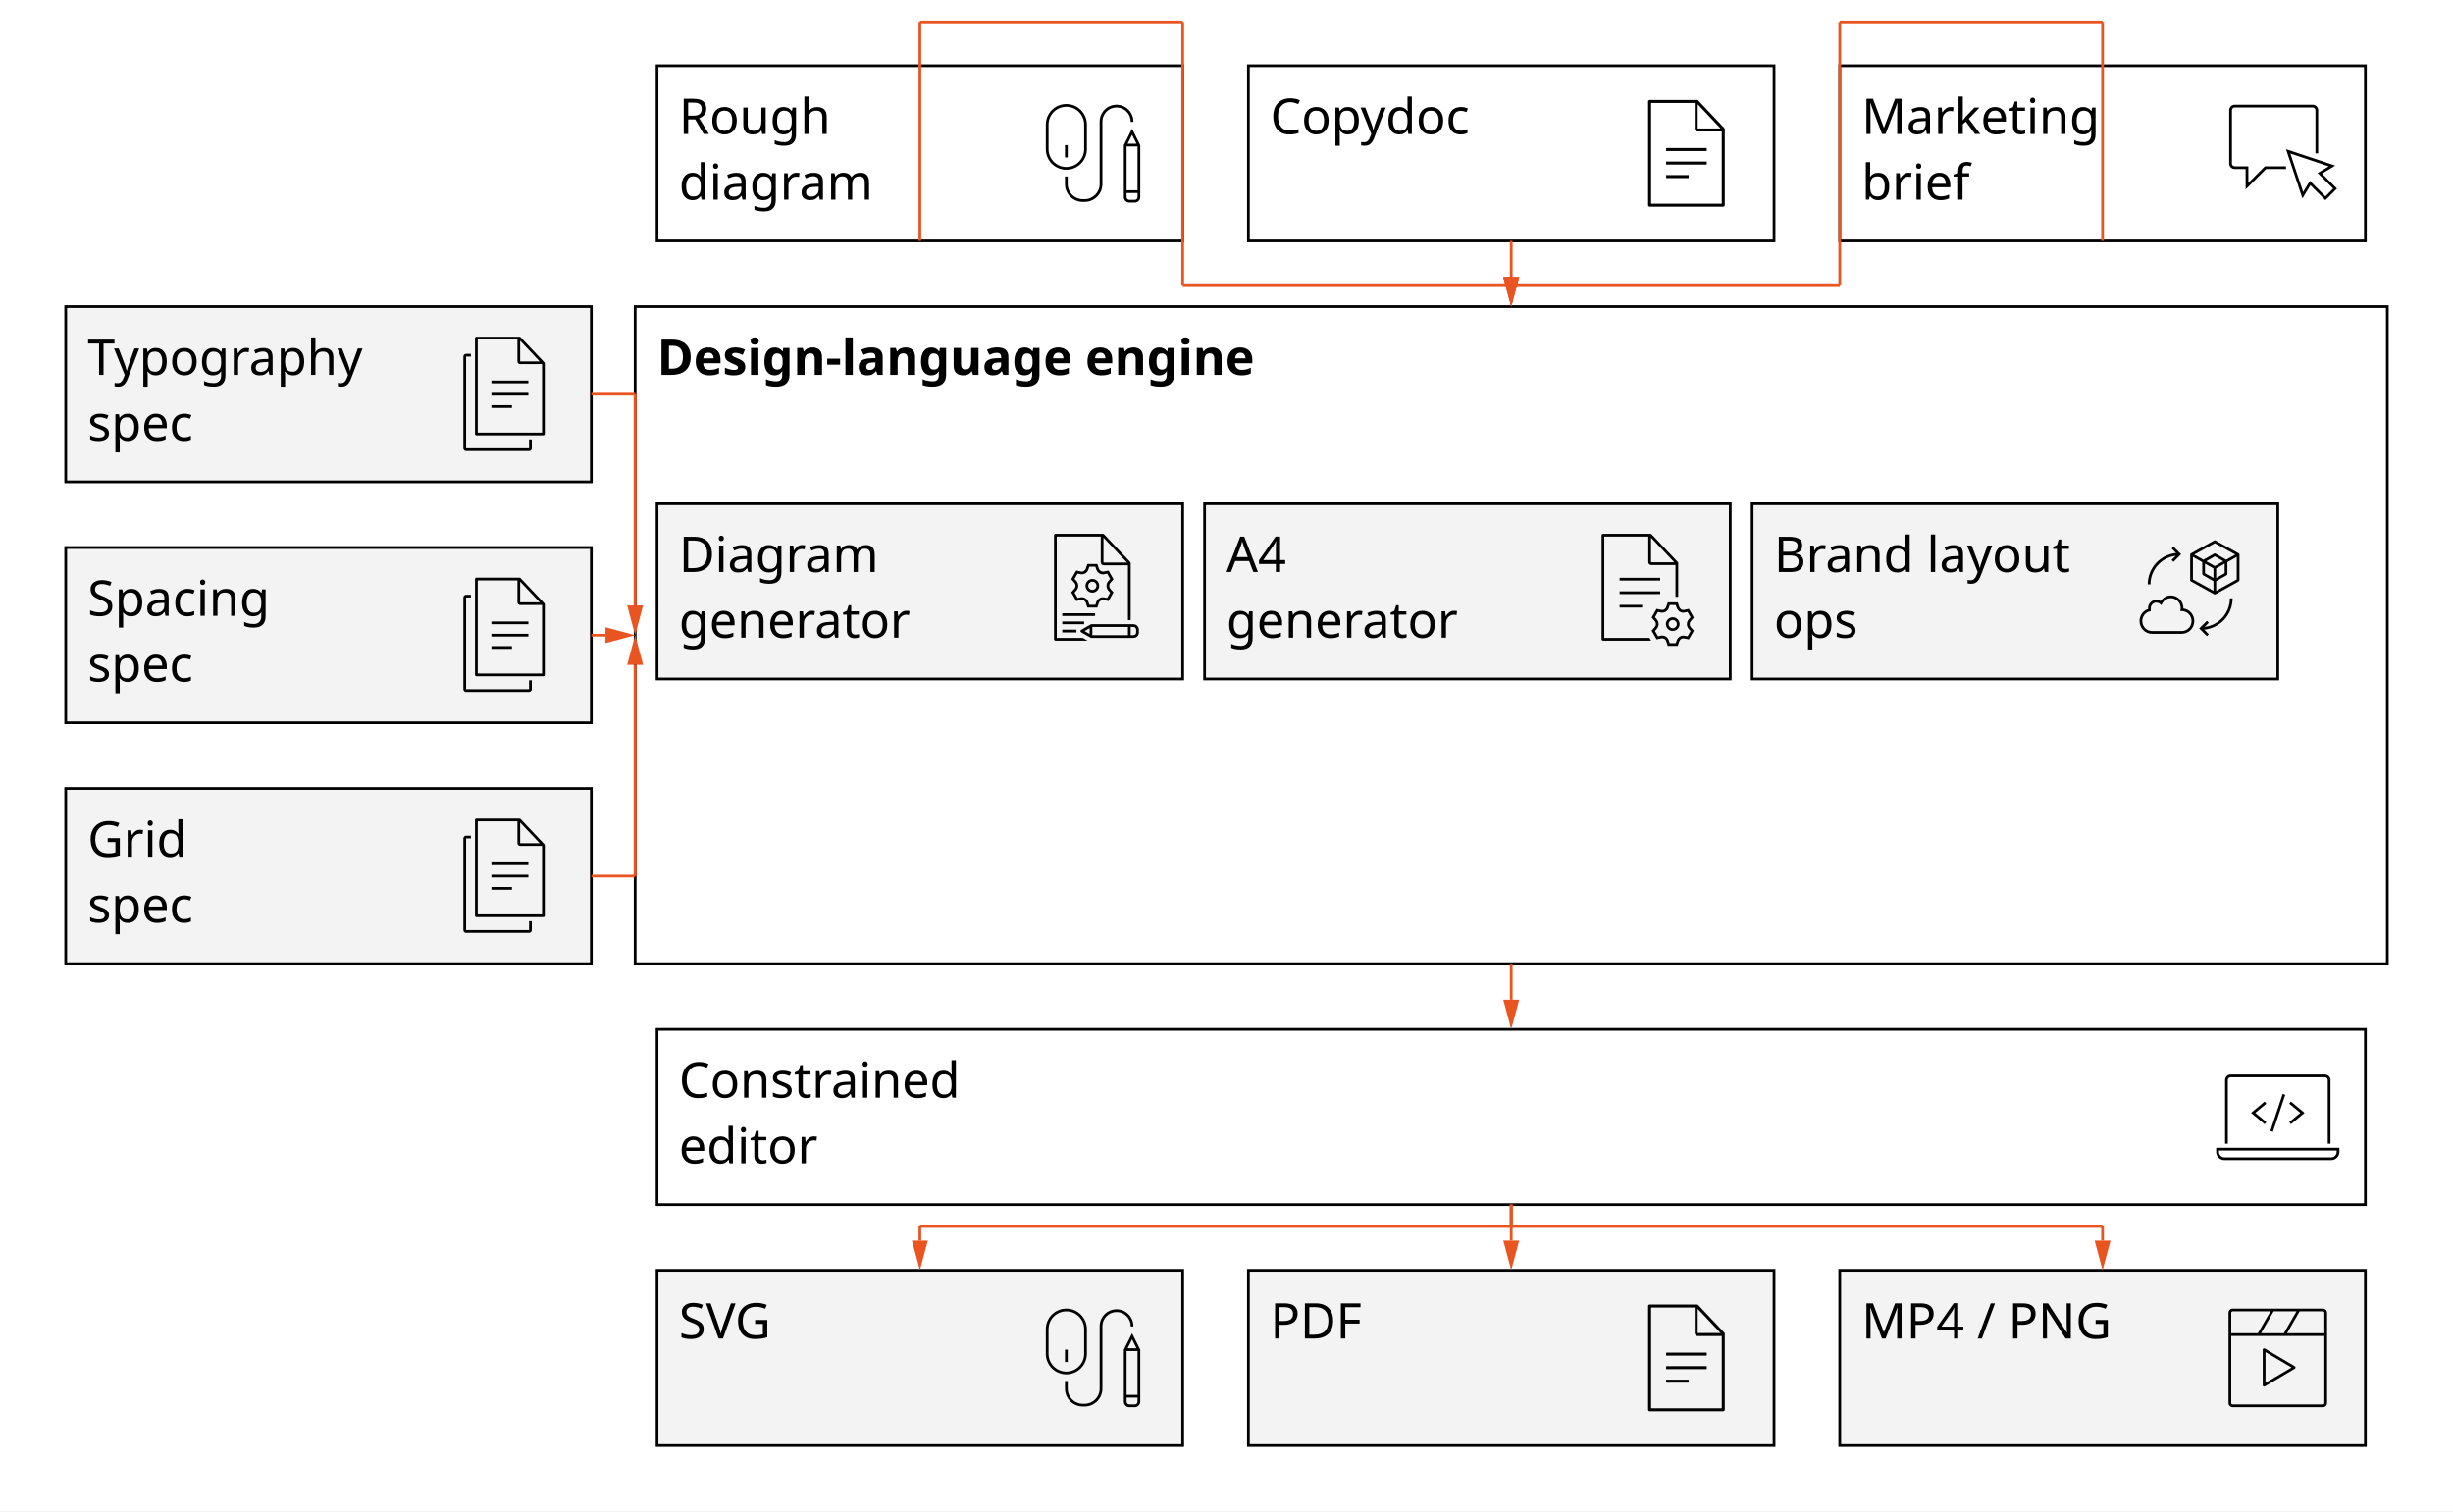
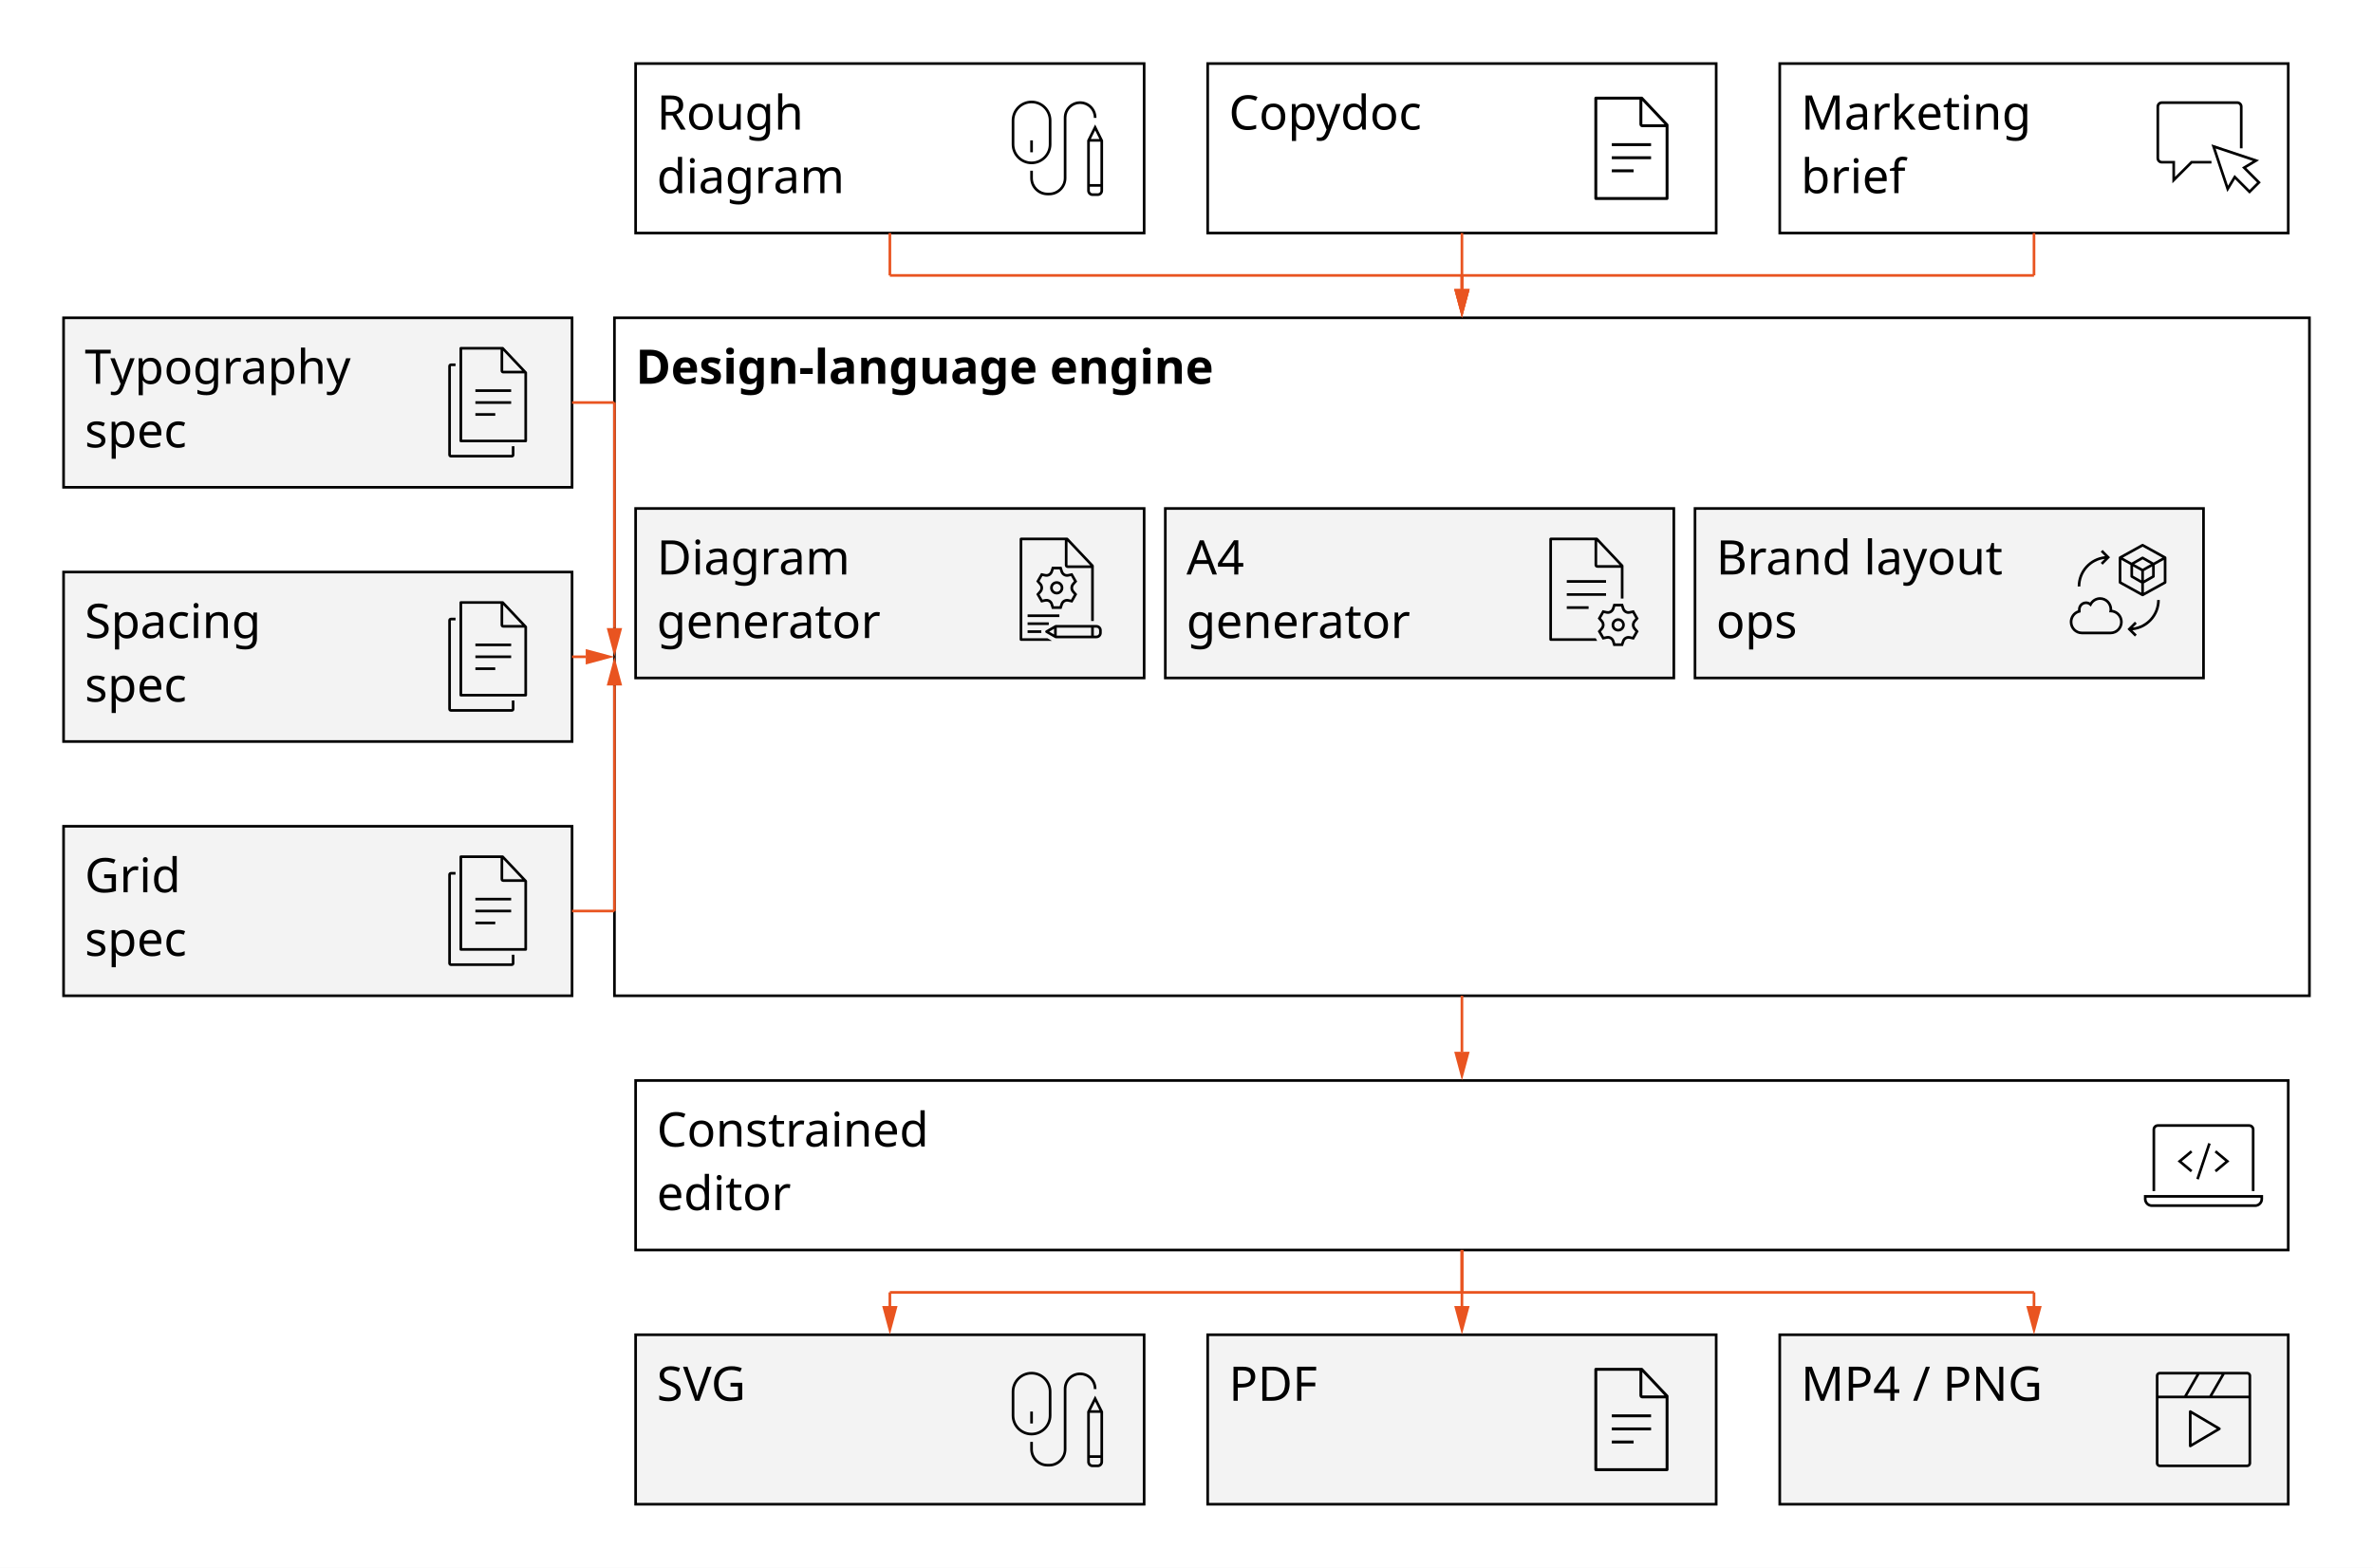
- <svg xmlns="http://www.w3.org/2000/svg" width="896" height="552" viewBox="0 0 896 552" xml:space="preserve">
-   <rect width="896" height="552" fill="#FFFFFF" />
+ <svg xmlns="http://www.w3.org/2000/svg" width="896" height="592" viewBox="0 0 896 592" xml:space="preserve">
+   <rect width="896" height="592" fill="#FFFFFF" />
  <g data-component-id="input_dg">
    <rect x="240" y="24" width="192" height="64" fill="#FFFFFF" stroke="#000000" stroke-width="1" stroke-miterlimit="10" />
    <text font-family="Ubuntu Sans">
      <tspan x="248" y="48.92" font-size="18" font-weight="400" fill="#000000">Rough</tspan>
      <tspan x="248" y="72.92" font-size="18" font-weight="400" fill="#000000">diagram</tspan>
    </text>
    <g class="dg-icon" transform="translate(376 32)">
      <path d="M31.833 6.25C35.239 6.25 38 9.011 38 12.417V12.513H37V12.417C37 9.564 34.687 7.25 31.833 7.25C28.98 7.25 26.667 9.564 26.667 12.417V35.25C26.667 38.84 23.757 41.75 20.167 41.75H19.5C15.91 41.75 13 38.84 13 35.25V32.461H14V35.25C14 38.288 16.462 40.75 19.5 40.75H20.167C23.204 40.75 25.667 38.288 25.667 35.25V12.417C25.667 9.011 28.427 6.25 31.833 6.25Z" fill="#000000" />
      <path d="M14 25.5H13V21H14V25.5Z" fill="#000000" />
      <path fill-rule="evenodd" clip-rule="evenodd" d="M13.5 6C17.642 6 21 9.358 21 13.5V22.5C21 26.642 17.642 30 13.5 30C9.358 30 6 26.642 6 22.5V13.5C6 9.358 9.358 6 13.5 6ZM13.5 7C9.91 7 7 9.91 7 13.5V22.5C7 26.09 9.91 29 13.5 29C17.09 29 20 26.09 20 22.5V13.5C20 9.91 17.09 7 13.5 7Z" fill="#000000" />
      <path fill-rule="evenodd" clip-rule="evenodd" d="M40.5 21V40C40.5 41.105 39.605 42 38.5 42H36.5C35.464 42 34.613 41.213 34.511 40.204L34.5 40V21L37.5 15L40.5 21ZM35.5 38.5V40C35.5 40.552 35.948 41 36.5 41H38.5C39.052 41 39.5 40.552 39.5 40V38.5H35.5ZM35.5 37.5H39.5V21.5H35.5V37.5ZM35.868 20.5H39.132L37.5 17.236L35.868 20.5Z" fill="#000000" />
    </g>
  </g>
  <g data-component-id="input_a4">
    <rect x="456" y="24" width="192" height="64" fill="#FFFFFF" stroke="#000000" stroke-width="1" stroke-miterlimit="10" />
    <text font-family="Ubuntu Sans">
      <tspan x="464" y="48.92" font-size="18" font-weight="400" fill="#000000">Copydoc</tspan>
    </text>
    <g class="dg-icon" transform="translate(592 32)">
      <path d="M24.823 33.049H16.588V31.951H24.823V33.049Z" fill="#000000" />
      <path d="M31.411 28.107H16.588V27.01H31.411V28.107Z" fill="#000000" />
      <path d="M31.411 23.166H16.588V22.068H31.411V23.166Z" fill="#000000" />
      <path fill-rule="evenodd" clip-rule="evenodd" d="M27.881 4.5C28.032 4.5 28.177 4.562 28.28 4.672L37.85 14.795C37.946 14.897 38 15.032 38 15.172V42.951L37.989 43.062C37.945 43.276 37.776 43.445 37.562 43.489L37.451 43.5H10.549C10.284 43.5 10.062 43.312 10.011 43.062L10 42.951V5.049C10 4.746 10.246 4.5 10.549 4.5H27.881ZM11.098 42.402H36.902V16.029H28.117C27.511 16.029 27.02 15.537 27.02 14.931V5.598H11.098V42.402ZM28.117 14.931H36.467L28.117 6.098V14.931Z" fill="#000000" />
    </g>
  </g>
  <g data-component-id="input_blo">
    <rect x="672" y="24" width="192" height="64" fill="#FFFFFF" stroke="#000000" stroke-width="1" stroke-miterlimit="10" />
    <text font-family="Ubuntu Sans">
      <tspan x="680" y="48.92" font-size="18" font-weight="400" fill="#000000">Marketing</tspan>
      <tspan x="680" y="72.92" font-size="18" font-weight="400" fill="#000000">brief</tspan>
    </text>
    <g class="dg-icon" transform="translate(808 32)">
      <path fill-rule="evenodd" clip-rule="evenodd" d="M45 28.5L40.155 31.41L45.63 36.885L41.385 41.13L35.91 35.655L33 40.5L27 22.5L45 28.5ZM33.261 38.122L35.712 34.043L41.385 39.716L44.216 36.885L38.543 31.212L42.622 28.761L28.58 24.08L33.261 38.122Z" fill="#000000" />
      <path d="M36.954 6.261C37.963 6.363 38.75 7.214 38.75 8.25V24H37.75V8.25C37.75 7.732 37.357 7.306 36.852 7.255L36.75 7.25H8.25C7.698 7.25 7.25 7.698 7.25 8.25V27.75C7.25 28.302 7.698 28.75 8.25 28.75H13.25V34.793L19.293 28.75H27V29.75H19.707L12.25 37.207V29.75H8.25C7.145 29.75 6.25 28.855 6.25 27.75V8.25C6.25 7.145 7.145 6.25 8.25 6.25H36.75L36.954 6.261Z" fill="#000000" />
    </g>
  </g>
  <g data-component-id="spec_typo">
-     <rect x="24" y="112" width="192" height="64" fill="#F3F3F3" stroke="#000000" stroke-width="1" stroke-miterlimit="10" />
-     <text font-family="Ubuntu Sans">
-       <tspan x="32" y="136.92" font-size="18" font-weight="400" fill="#000000">Typography</tspan>
-       <tspan x="32" y="160.92" font-size="18" font-weight="400" fill="#000000">spec</tspan>
-     </text>
-     <g class="dg-icon" transform="translate(160 120)">
+     <rect x="24" y="120" width="192" height="64" fill="#F3F3F3" stroke="#000000" stroke-width="1" stroke-miterlimit="10" />
+     <text font-family="Ubuntu Sans">
+       <tspan x="32" y="144.92" font-size="18" font-weight="400" fill="#000000">Typography</tspan>
+       <tspan x="32" y="168.92" font-size="18" font-weight="400" fill="#000000">spec</tspan>
+     </text>
+     <g class="dg-icon" transform="translate(160 128)">
      <path d="M27 29H19.5V28H27V29Z" fill="#000000" />
      <path d="M33 24.5H19.5V23.5H33V24.5Z" fill="#000000" />
      <path d="M33 20H19.5V19H33V20Z" fill="#000000" />
      <path d="M12 10.25H10.25V43.75H33.25V40.5H34.25V43.75C34.25 44.302 33.802 44.75 33.25 44.75H10.25C9.698 44.75 9.25 44.302 9.25 43.75V10.25C9.25 9.698 9.698 9.25 10.25 9.25H12V10.25Z" fill="#000000" />
      <path fill-rule="evenodd" clip-rule="evenodd" d="M29.784 3C29.922 3 30.054 3.056 30.148 3.156L38.863 12.376C38.951 12.469 39 12.592 39 12.72V38.5C39 38.776 38.776 39 38.5 39H14C13.724 39 13.5 38.776 13.5 38.5V3.5C13.5 3.258 13.671 3.056 13.899 3.01L14 3H29.784ZM14.5 38H38V13H30C29.448 13 29 12.552 29 12V4H14.5V38ZM30 12H37.133L30 4.456V12Z" fill="#000000" />
    </g>
  </g>
  <g data-component-id="spec_spacing">
-     <rect x="24" y="200" width="192" height="64" fill="#F3F3F3" stroke="#000000" stroke-width="1" stroke-miterlimit="10" />
-     <text font-family="Ubuntu Sans">
-       <tspan x="32" y="224.92" font-size="18" font-weight="400" fill="#000000">Spacing</tspan>
-       <tspan x="32" y="248.92" font-size="18" font-weight="400" fill="#000000">spec</tspan>
-     </text>
-     <g class="dg-icon" transform="translate(160 208)">
+     <rect x="24" y="216" width="192" height="64" fill="#F3F3F3" stroke="#000000" stroke-width="1" stroke-miterlimit="10" />
+     <text font-family="Ubuntu Sans">
+       <tspan x="32" y="240.92" font-size="18" font-weight="400" fill="#000000">Spacing</tspan>
+       <tspan x="32" y="264.92" font-size="18" font-weight="400" fill="#000000">spec</tspan>
+     </text>
+     <g class="dg-icon" transform="translate(160 224)">
      <path d="M27 29H19.5V28H27V29Z" fill="#000000" />
      <path d="M33 24.5H19.5V23.5H33V24.5Z" fill="#000000" />
      <path d="M33 20H19.5V19H33V20Z" fill="#000000" />
      <path d="M12 10.25H10.25V43.75H33.25V40.5H34.25V43.75C34.25 44.302 33.802 44.75 33.25 44.75H10.25C9.698 44.75 9.25 44.302 9.25 43.75V10.25C9.25 9.698 9.698 9.25 10.25 9.25H12V10.25Z" fill="#000000" />
      <path fill-rule="evenodd" clip-rule="evenodd" d="M29.784 3C29.922 3 30.054 3.056 30.148 3.156L38.863 12.376C38.951 12.469 39 12.592 39 12.72V38.5C39 38.776 38.776 39 38.5 39H14C13.724 39 13.5 38.776 13.5 38.5V3.5C13.5 3.258 13.671 3.056 13.899 3.01L14 3H29.784ZM14.5 38H38V13H30C29.448 13 29 12.552 29 12V4H14.5V38ZM30 12H37.133L30 4.456V12Z" fill="#000000" />
    </g>
  </g>
  <g data-component-id="spec_grid">
-     <rect x="24" y="288" width="192" height="64" fill="#F3F3F3" stroke="#000000" stroke-width="1" stroke-miterlimit="10" />
-     <text font-family="Ubuntu Sans">
-       <tspan x="32" y="312.92" font-size="18" font-weight="400" fill="#000000">Grid</tspan>
-       <tspan x="32" y="336.92" font-size="18" font-weight="400" fill="#000000">spec</tspan>
-     </text>
-     <g class="dg-icon" transform="translate(160 296)">
+     <rect x="24" y="312" width="192" height="64" fill="#F3F3F3" stroke="#000000" stroke-width="1" stroke-miterlimit="10" />
+     <text font-family="Ubuntu Sans">
+       <tspan x="32" y="336.92" font-size="18" font-weight="400" fill="#000000">Grid</tspan>
+       <tspan x="32" y="360.92" font-size="18" font-weight="400" fill="#000000">spec</tspan>
+     </text>
+     <g class="dg-icon" transform="translate(160 320)">
      <path d="M27 29H19.5V28H27V29Z" fill="#000000" />
      <path d="M33 24.5H19.5V23.5H33V24.5Z" fill="#000000" />
      <path d="M33 20H19.5V19H33V20Z" fill="#000000" />
      <path d="M12 10.25H10.25V43.75H33.25V40.5H34.25V43.75C34.25 44.302 33.802 44.75 33.25 44.75H10.25C9.698 44.75 9.25 44.302 9.25 43.75V10.25C9.25 9.698 9.698 9.25 10.25 9.25H12V10.25Z" fill="#000000" />
      <path fill-rule="evenodd" clip-rule="evenodd" d="M29.784 3C29.922 3 30.054 3.056 30.148 3.156L38.863 12.376C38.951 12.469 39 12.592 39 12.72V38.5C39 38.776 38.776 39 38.5 39H14C13.724 39 13.5 38.776 13.5 38.5V3.5C13.5 3.258 13.671 3.056 13.899 3.01L14 3H29.784ZM14.5 38H38V13H30C29.448 13 29 12.552 29 12V4H14.5V38ZM30 12H37.133L30 4.456V12Z" fill="#000000" />
    </g>
  </g>
  <g data-component-id="engine">
-     <rect x="232" y="112" width="640" height="240" fill="#FFFFFF" stroke="#000000" stroke-width="1" stroke-miterlimit="10" />
-     <text font-family="Ubuntu Sans">
-       <tspan x="240" y="136.92" font-size="18" font-weight="700" fill="#000000">Design-language engine</tspan>
+     <rect x="232" y="120" width="640" height="256" fill="#FFFFFF" stroke="#000000" stroke-width="1" stroke-miterlimit="10" />
+     <text font-family="Ubuntu Sans">
+       <tspan x="240" y="144.92" font-size="18" font-weight="700" fill="#000000">Design-language engine</tspan>
    </text>
  </g>
  <g data-component-id="eng_dg">
-     <rect x="240" y="184" width="192" height="64" fill="#F3F3F3" stroke="#000000" stroke-width="1" stroke-miterlimit="10" />
-     <text font-family="Ubuntu Sans">
-       <tspan x="248" y="208.92" font-size="18" font-weight="400" fill="#000000">Diagram</tspan>
-       <tspan x="248" y="232.92" font-size="18" font-weight="400" fill="#000000">generator</tspan>
-     </text>
-     <g class="dg-icon" transform="translate(376 192)">
+     <rect x="240" y="192" width="192" height="64" fill="#F3F3F3" stroke="#000000" stroke-width="1" stroke-miterlimit="10" />
+     <text font-family="Ubuntu Sans">
+       <tspan x="248" y="216.92" font-size="18" font-weight="400" fill="#000000">Diagram</tspan>
+       <tspan x="248" y="240.92" font-size="18" font-weight="400" fill="#000000">generator</tspan>
+     </text>
+     <g class="dg-icon" transform="translate(376 200)">
      <path fill-rule="evenodd" clip-rule="evenodd" d="M26.881 3C27.032 3 27.177 3.062 27.28 3.172L36.85 13.295C36.946 13.397 37 13.532 37 13.672V34.5H36V14.48H27.117C26.538 14.48 26.069 14.011 26.068 13.432V4H10V41H19.487L21.23 42H9.549C9.284 42 9.062 41.812 9.011 41.562L9 41.451V3.549C9 3.246 9.246 3 9.549 3H26.881ZM27.068 13.432C27.069 13.458 27.09 13.48 27.117 13.48H35.649L27.068 4.402V13.432Z" fill="#000000" />
      <path fill-rule="evenodd" clip-rule="evenodd" d="M18.899 38.934C18.564 38.741 18.564 38.259 18.899 38.066L22.385 36.066C22.46 36.023 22.546 36 22.634 36L38 36C39.104 36 40 36.895 40 38V39C40 40.105 39.104 41 38 41L22.634 41C22.546 41 22.46 40.977 22.385 40.934L18.899 38.934ZM37 40H38C38.552 40 39 39.552 39 39V38C39 37.448 38.552 37 38 37H37V40ZM36 40V37L23 37L23 40L36 40ZM22 39.56L22 37.44L20.152 38.5L22 39.56Z" fill="#000000" />
      <path d="M17.212 38C17.171 38.162 17.15 38.328 17.149 38.495L17.14 38.5L17.149 38.506C17.15 38.672 17.172 38.838 17.213 39H12V38H17.212Z" fill="#000000" />
      <path d="M20 36H12V35H20V36Z" fill="#000000" />
      <path d="M24 33H12V32H24V33Z" fill="#000000" />
      <path fill-rule="evenodd" clip-rule="evenodd" d="M23.001 19.464C24.381 19.464 25.501 20.583 25.501 21.964C25.501 23.344 24.381 24.463 23.001 24.464C21.62 24.464 20.501 23.345 20.501 21.964C20.501 20.583 21.62 19.464 23.001 19.464ZM23.001 20.464C22.172 20.464 21.501 21.135 21.501 21.964C21.501 22.792 22.173 23.464 23.001 23.464C23.829 23.463 24.501 22.792 24.501 21.964C24.501 21.136 23.829 20.464 23.001 20.464Z" fill="#000000" />
      <path fill-rule="evenodd" clip-rule="evenodd" d="M25.376 15.68L25.377 15.684C25.5 16.061 25.754 16.377 26.087 16.572C26.419 16.768 26.81 16.831 27.185 16.754L28.911 16.398L30.721 19.581L29.565 20.899L29.564 20.898C29.308 21.192 29.165 21.575 29.165 21.973C29.165 22.37 29.308 22.751 29.564 23.045L30.721 24.364L28.911 27.547L28.199 27.399L27.186 27.191L27.185 27.19C26.81 27.113 26.42 27.178 26.087 27.373C25.754 27.569 25.5 27.884 25.377 28.262L25.374 28.27L24.819 29.928H21.166L20.946 29.225L20.642 28.244L20.589 28.105C20.453 27.79 20.223 27.527 19.932 27.355C19.599 27.16 19.207 27.096 18.833 27.174L17.113 27.528L15.275 24.36L16.436 23.037L16.438 23.034C16.698 22.739 16.844 22.355 16.844 21.955C16.844 21.555 16.698 21.171 16.438 20.876L16.436 20.873L15.278 19.553L17.093 16.39L18.815 16.745C19.19 16.823 19.581 16.759 19.914 16.564C20.247 16.368 20.501 16.052 20.624 15.675L20.626 15.669L21.18 14H24.823L25.376 15.68ZM21.575 15.983L21.491 16.207C21.273 16.716 20.898 17.144 20.421 17.425L20.212 17.535C19.715 17.769 19.154 17.837 18.613 17.725L17.6 17.516L16.501 19.431L17.188 20.214C17.61 20.693 17.844 21.313 17.844 21.955L17.833 22.194C17.783 22.75 17.557 23.277 17.188 23.696L16.501 24.48L17.617 26.403L18.63 26.194C19.248 26.066 19.892 26.173 20.438 26.493C20.983 26.814 21.395 27.328 21.593 27.936L21.901 28.928H24.1L24.426 27.952C24.623 27.345 25.034 26.832 25.58 26.511C26.126 26.19 26.77 26.084 27.388 26.212L28.401 26.421L29.5 24.488L28.814 23.705C28.448 23.287 28.226 22.763 28.176 22.211L28.165 21.973C28.165 21.334 28.396 20.718 28.814 20.24L29.5 19.457L28.401 17.524L27.388 17.733C26.77 17.861 26.126 17.754 25.58 17.434C25.103 17.153 24.728 16.725 24.51 16.216L24.426 15.992L24.1 15H21.901L21.575 15.983Z" fill="#000000" />
    </g>
  </g>
  <g data-component-id="eng_a4">
-     <rect x="440" y="184" width="192" height="64" fill="#F3F3F3" stroke="#000000" stroke-width="1" stroke-miterlimit="10" />
-     <text font-family="Ubuntu Sans">
-       <tspan x="448" y="208.92" font-size="18" font-weight="400" fill="#000000">A4</tspan>
-       <tspan x="448" y="232.92" font-size="18" font-weight="400" fill="#000000">generator</tspan>
-     </text>
-     <g class="dg-icon" transform="translate(576 192)">
+     <rect x="440" y="192" width="192" height="64" fill="#F3F3F3" stroke="#000000" stroke-width="1" stroke-miterlimit="10" />
+     <text font-family="Ubuntu Sans">
+       <tspan x="448" y="216.92" font-size="18" font-weight="400" fill="#000000">A4</tspan>
+       <tspan x="448" y="240.92" font-size="18" font-weight="400" fill="#000000">generator</tspan>
+     </text>
+     <g class="dg-icon" transform="translate(576 200)">
      <path d="M37.05 28.688L37.376 29.68L37.377 29.684C37.5 30.061 37.754 30.377 38.087 30.572C38.419 30.768 38.81 30.831 39.185 30.754L40.199 30.545L40.911 30.398L41.27 31.03L42.369 32.963L42.721 33.581L42.252 34.116L41.565 34.899L41.565 34.898C41.308 35.193 41.165 35.575 41.165 35.973C41.165 36.37 41.308 36.751 41.565 37.045L42.252 37.829L42.721 38.364L42.369 38.982L41.27 40.915L40.911 41.547L40.199 41.399L39.185 41.191L39.185 41.19C38.81 41.113 38.42 41.178 38.087 41.373C37.754 41.569 37.5 41.884 37.377 42.262L37.374 42.27L37.048 43.245L36.819 43.928H33.166L32.946 43.225L32.642 42.244L32.589 42.105C32.453 41.79 32.223 41.527 31.932 41.355C31.599 41.16 31.207 41.096 30.833 41.174L29.819 41.383L29.113 41.528L28.752 40.905L27.636 38.981L27.275 38.36L27.749 37.82L28.436 37.037L28.438 37.034C28.698 36.739 28.844 36.355 28.844 35.955C28.844 35.555 28.698 35.171 28.438 34.876L28.436 34.873L27.749 34.09L27.278 33.553L27.634 32.933L28.732 31.018L29.093 30.39L29.802 30.536L30.815 30.745C31.19 30.823 31.581 30.759 31.914 30.564C32.247 30.368 32.501 30.052 32.624 29.675L32.626 29.669L32.952 28.686L33.18 28H36.823L37.05 28.688ZM33.575 29.983L33.491 30.207C33.273 30.716 32.898 31.144 32.421 31.425L32.212 31.535C31.715 31.769 31.154 31.837 30.613 31.725L29.6 31.516L28.501 33.431L29.188 34.214C29.61 34.693 29.844 35.313 29.844 35.955L29.833 36.194C29.783 36.75 29.557 37.277 29.188 37.696L28.501 38.48L29.617 40.403L30.63 40.194C31.248 40.066 31.892 40.173 32.438 40.493C32.983 40.814 33.395 41.328 33.593 41.935L33.901 42.928H36.1L36.426 41.952C36.623 41.345 37.034 40.832 37.58 40.511C38.126 40.19 38.77 40.084 39.388 40.212L40.401 40.421L41.5 38.488L40.813 37.705C40.448 37.287 40.226 36.763 40.176 36.211L40.165 35.973C40.165 35.334 40.396 34.718 40.813 34.24L41.5 33.457L40.401 31.524L39.388 31.733C38.77 31.861 38.126 31.754 37.58 31.434C37.103 31.153 36.728 30.725 36.51 30.216L36.426 29.992L36.1 29H33.901L33.575 29.983ZM35.001 33.464C36.381 33.464 37.501 34.583 37.501 35.964C37.501 37.344 36.381 38.464 35.001 38.464C33.62 38.464 32.501 37.344 32.501 35.964C32.501 34.583 33.62 33.464 35.001 33.464ZM35.001 34.464C34.172 34.464 33.501 35.135 33.501 35.964C33.501 36.792 34.173 37.464 35.001 37.464C35.829 37.464 36.501 36.792 36.501 35.964C36.501 35.136 35.829 34.464 35.001 34.464Z" fill="#000000" />
      <path d="M26.881 3C27.032 3 27.177 3.062 27.28 3.172L36.85 13.295C36.946 13.397 37 13.532 37 13.672V26H36V14.383H27.117C26.538 14.383 26.068 13.912 26.068 13.333V4H10V41H26.495L27.023 41.907L27.021 41.908L27.075 42H9.549C9.284 42 9.062 41.812 9.011 41.562L9 41.451V3.549C9 3.246 9.246 3 9.549 3H26.881ZM23.823 29.932H15.588V28.932H23.823V29.932ZM30.411 24.99H15.588V23.99H30.411V24.99ZM30.411 20.049H15.588V19.049H30.411V20.049ZM27.068 13.333C27.068 13.36 27.09 13.383 27.117 13.383H35.557L27.068 4.402V13.333Z" fill="#000000" />
    </g>
  </g>
  <g data-component-id="eng_blo">
-     <rect x="640" y="184" width="192" height="64" fill="#F3F3F3" stroke="#000000" stroke-width="1" stroke-miterlimit="10" />
-     <text font-family="Ubuntu Sans">
-       <tspan x="648" y="208.92" font-size="18" font-weight="400" fill="#000000">Brand layout</tspan>
-       <tspan x="648" y="232.92" font-size="18" font-weight="400" fill="#000000">ops</tspan>
-     </text>
-     <g class="dg-icon" transform="translate(776 192)">
+     <rect x="640" y="192" width="192" height="64" fill="#F3F3F3" stroke="#000000" stroke-width="1" stroke-miterlimit="10" />
+     <text font-family="Ubuntu Sans">
+       <tspan x="648" y="216.92" font-size="18" font-weight="400" fill="#000000">Brand layout</tspan>
+       <tspan x="648" y="240.92" font-size="18" font-weight="400" fill="#000000">ops</tspan>
+     </text>
+     <g class="dg-icon" transform="translate(776 200)">
      <path d="M39.5 26.556C39.5 32.519 34.961 37.421 29.149 37.998L30.798 39.647L30.091 40.353L27.293 37.556L30.091 34.758L30.798 35.465L29.288 36.974C34.479 36.338 38.5 31.918 38.5 26.556H39.5Z" fill="#000000" />
      <path d="M20.707 10.444L17.909 13.242L17.202 12.535L18.711 11.025C13.52 11.661 9.5 16.082 9.5 21.444H8.5C8.5 15.481 13.039 10.578 18.85 10.001L17.202 8.354L17.909 7.646L20.707 10.444Z" fill="#000000" />
      <path fill-rule="evenodd" clip-rule="evenodd" d="M32.758 5.423C32.908 5.34 33.092 5.34 33.242 5.423L41.742 10.128C41.901 10.216 42 10.383 42 10.565V19.938C42 20.119 41.901 20.287 41.742 20.375L33.242 25.079C33.092 25.163 32.908 25.163 32.758 25.079L24.258 20.375C24.099 20.287 24 20.119 24 19.938V10.565C24 10.383 24.099 10.216 24.258 10.128L32.758 5.423ZM25 19.643L32.5 23.793V20.284L28.659 18.09C28.504 18.001 28.407 17.835 28.407 17.656V13.332L25 11.433V19.643ZM37.592 13.333V17.656C37.592 17.836 37.495 18.001 37.34 18.09L33.5 20.284V23.793L41 19.643V11.433L37.592 13.333ZM29.407 17.365L32.5 19.133V15.615L29.407 13.89V17.365ZM33.5 15.615V19.132L36.592 17.365V13.891L33.5 15.615ZM31.199 12.254L29.877 13.007L32.999 14.748L36.12 13.008L32.999 11.225L31.199 12.254ZM25.513 10.574L28.857 12.44L32.752 10.215C32.906 10.127 33.094 10.127 33.248 10.215L37.14 12.44L40.486 10.574L33 6.432L25.513 10.574Z" fill="#000000" />
      <path fill-rule="evenodd" clip-rule="evenodd" d="M16.941 25.5C19.491 25.5 21.526 27.589 21.526 30.143C21.526 30.18 21.523 30.218 21.521 30.255C23.778 30.552 25.5 32.491 25.5 34.857C25.5 37.411 23.465 39.5 20.915 39.5H10.085C7.535 39.5 5.5 37.411 5.5 34.857C5.5 32.859 6.734 31.078 8.606 30.463V30.172C8.606 28.47 9.975 27.1 11.652 27.1C12.197 27.1 12.72 27.25 13.183 27.529C14.026 26.285 15.428 25.5 16.941 25.5ZM16.941 26.5C15.627 26.5 14.394 27.273 13.776 28.484L13.48 29.064L12.997 28.629C12.61 28.28 12.14 28.1 11.652 28.1C10.532 28.1 9.606 29.017 9.606 30.172V31.239L9.219 31.329C7.612 31.702 6.5 33.161 6.5 34.857C6.5 36.874 8.102 38.5 10.085 38.5H20.915C22.898 38.5 24.5 36.874 24.5 34.857C24.5 32.839 22.923 31.239 20.964 31.214L20.371 31.207L20.479 30.623L20.48 30.622C20.48 30.622 20.48 30.618 20.48 30.615C20.482 30.608 20.483 30.597 20.485 30.583C20.49 30.555 20.497 30.514 20.503 30.466C20.516 30.366 20.526 30.247 20.526 30.143C20.526 28.126 18.924 26.5 16.941 26.5Z" fill="#000000" />
    </g>
  </g>
  <g data-component-id="editor">
-     <rect x="240" y="376" width="624" height="64" fill="#FFFFFF" stroke="#000000" stroke-width="1" stroke-miterlimit="10" />
-     <text font-family="Ubuntu Sans">
-       <tspan x="248" y="400.92" font-size="18" font-weight="400" fill="#000000">Constrained</tspan>
-       <tspan x="248" y="424.92" font-size="18" font-weight="400" fill="#000000">editor</tspan>
-     </text>
-     <g class="dg-icon" transform="translate(808 384)">
+     <rect x="240" y="408" width="624" height="64" fill="#FFFFFF" stroke="#000000" stroke-width="1" stroke-miterlimit="10" />
+     <text font-family="Ubuntu Sans">
+       <tspan x="248" y="432.92" font-size="18" font-weight="400" fill="#000000">Constrained</tspan>
+       <tspan x="248" y="456.92" font-size="18" font-weight="400" fill="#000000">editor</tspan>
+     </text>
+     <g class="dg-icon" transform="translate(808 416)">
      <path fill-rule="evenodd" clip-rule="evenodd" d="M46.5 36.75C46.5 38.355 45.239 39.666 43.654 39.746L43.5 39.75H4.5L4.346 39.746C2.812 39.668 1.582 38.438 1.504 36.904L1.5 36.75V35.25H46.5V36.75ZM2.5 36.75C2.5 37.855 3.395 38.75 4.5 38.75H43.5C44.605 38.75 45.5 37.855 45.5 36.75V36.25H2.5V36.75Z" fill="#000000" />
      <path d="M41.25 8.5C42.355 8.5 43.25 9.395 43.25 10.5V33.75H42.25V10.5C42.25 9.948 41.802 9.5 41.25 9.5H6.75C6.198 9.5 5.75 9.948 5.75 10.5V33.75H4.75V10.5C4.75 9.395 5.645 8.5 6.75 8.5H41.25Z" fill="#000000" />
      <path d="M26.725 15.908L22.225 29.408L21.275 29.092L25.775 15.592L26.725 15.908Z" fill="#000000" />
      <path d="M19.82 19.134L15.78 22.5L19.82 25.866L19.18 26.634L14.219 22.5L19.18 18.366L19.82 19.134Z" fill="#000000" />
      <path d="M33.781 22.5L28.82 26.634L28.18 25.866L32.22 22.5L28.18 19.134L28.82 18.366L33.781 22.5Z" fill="#000000" />
    </g>
  </g>
  <g data-component-id="out_svg">
-     <rect x="240" y="464" width="192" height="64" fill="#F3F3F3" stroke="#000000" stroke-width="1" stroke-miterlimit="10" />
-     <text font-family="Ubuntu Sans">
-       <tspan x="248" y="488.92" font-size="18" font-weight="400" fill="#000000">SVG</tspan>
-     </text>
-     <g class="dg-icon" transform="translate(376 472)">
+     <rect x="240" y="504" width="192" height="64" fill="#F3F3F3" stroke="#000000" stroke-width="1" stroke-miterlimit="10" />
+     <text font-family="Ubuntu Sans">
+       <tspan x="248" y="528.92" font-size="18" font-weight="400" fill="#000000">SVG</tspan>
+     </text>
+     <g class="dg-icon" transform="translate(376 512)">
      <path d="M31.833 6.25C35.239 6.25 38 9.011 38 12.417V12.513H37V12.417C37 9.564 34.687 7.25 31.833 7.25C28.98 7.25 26.667 9.564 26.667 12.417V35.25C26.667 38.84 23.757 41.75 20.167 41.75H19.5C15.91 41.75 13 38.84 13 35.25V32.461H14V35.25C14 38.288 16.462 40.75 19.5 40.75H20.167C23.204 40.75 25.667 38.288 25.667 35.25V12.417C25.667 9.011 28.427 6.25 31.833 6.25Z" fill="#000000" />
      <path d="M14 25.5H13V21H14V25.5Z" fill="#000000" />
      <path fill-rule="evenodd" clip-rule="evenodd" d="M13.5 6C17.642 6 21 9.358 21 13.5V22.5C21 26.642 17.642 30 13.5 30C9.358 30 6 26.642 6 22.5V13.5C6 9.358 9.358 6 13.5 6ZM13.5 7C9.91 7 7 9.91 7 13.5V22.5C7 26.09 9.91 29 13.5 29C17.09 29 20 26.09 20 22.5V13.5C20 9.91 17.09 7 13.5 7Z" fill="#000000" />
      <path fill-rule="evenodd" clip-rule="evenodd" d="M40.5 21V40C40.5 41.105 39.605 42 38.5 42H36.5C35.464 42 34.613 41.213 34.511 40.204L34.5 40V21L37.5 15L40.5 21ZM35.5 38.5V40C35.5 40.552 35.948 41 36.5 41H38.5C39.052 41 39.5 40.552 39.5 40V38.5H35.5ZM35.5 37.5H39.5V21.5H35.5V37.5ZM35.868 20.5H39.132L37.5 17.236L35.868 20.5Z" fill="#000000" />
    </g>
  </g>
  <g data-component-id="out_pdf">
-     <rect x="456" y="464" width="192" height="64" fill="#F3F3F3" stroke="#000000" stroke-width="1" stroke-miterlimit="10" />
-     <text font-family="Ubuntu Sans">
-       <tspan x="464" y="488.92" font-size="18" font-weight="400" fill="#000000">PDF</tspan>
-     </text>
-     <g class="dg-icon" transform="translate(592 472)">
+     <rect x="456" y="504" width="192" height="64" fill="#F3F3F3" stroke="#000000" stroke-width="1" stroke-miterlimit="10" />
+     <text font-family="Ubuntu Sans">
+       <tspan x="464" y="528.92" font-size="18" font-weight="400" fill="#000000">PDF</tspan>
+     </text>
+     <g class="dg-icon" transform="translate(592 512)">
      <path d="M24.823 33.049H16.588V31.951H24.823V33.049Z" fill="#000000" />
      <path d="M31.411 28.107H16.588V27.01H31.411V28.107Z" fill="#000000" />
      <path d="M31.411 23.166H16.588V22.068H31.411V23.166Z" fill="#000000" />
      <path fill-rule="evenodd" clip-rule="evenodd" d="M27.881 4.5C28.032 4.5 28.177 4.562 28.28 4.672L37.85 14.795C37.946 14.897 38 15.032 38 15.172V42.951L37.989 43.062C37.945 43.276 37.776 43.445 37.562 43.489L37.451 43.5H10.549C10.284 43.5 10.062 43.312 10.011 43.062L10 42.951V5.049C10 4.746 10.246 4.5 10.549 4.5H27.881ZM11.098 42.402H36.902V16.029H28.117C27.511 16.029 27.02 15.537 27.02 14.931V5.598H11.098V42.402ZM28.117 14.931H36.467L28.117 6.098V14.931Z" fill="#000000" />
    </g>
  </g>
  <g data-component-id="out_mp4">
-     <rect x="672" y="464" width="192" height="64" fill="#F3F3F3" stroke="#000000" stroke-width="1" stroke-miterlimit="10" />
-     <text font-family="Ubuntu Sans">
-       <tspan x="680" y="488.92" font-size="18" font-weight="400" fill="#000000">MP4 / PNG</tspan>
-     </text>
-     <g class="dg-icon" transform="translate(808 472)">
+     <rect x="672" y="504" width="192" height="64" fill="#F3F3F3" stroke="#000000" stroke-width="1" stroke-miterlimit="10" />
+     <text font-family="Ubuntu Sans">
+       <tspan x="680" y="528.92" font-size="18" font-weight="400" fill="#000000">MP4 / PNG</tspan>
+     </text>
+     <g class="dg-icon" transform="translate(808 512)">
      <path fill-rule="evenodd" clip-rule="evenodd" d="M40.653 6.008C41.41 6.085 42 6.723 42 7.5V40.5L41.992 40.653C41.92 41.359 41.359 41.92 40.653 41.992L40.5 42H7.5C6.723 42 6.085 41.41 6.008 40.653L6 40.5V7.5C6 6.672 6.672 6 7.5 6H40.5L40.653 6.008ZM7 40.5C7 40.776 7.224 41 7.5 41H40.5C40.776 41 41 40.776 41 40.5V16H7V40.5ZM7.5 7C7.224 7 7 7.224 7 7.5V15H16.712L21.33 7H7.5ZM27.365 15H41V7.5C41 7.224 40.776 7 40.5 7H31.984L27.365 15ZM17.865 15H26.212L30.83 7H22.484L17.865 15Z" fill="#000000" />
      <path fill-rule="evenodd" clip-rule="evenodd" d="M18.752 20.565C18.908 20.476 19.099 20.478 19.254 20.569L30.254 27.069C30.406 27.159 30.5 27.323 30.5 27.5C30.5 27.677 30.406 27.841 30.254 27.93L19.254 34.431C19.099 34.522 18.908 34.523 18.752 34.434C18.596 34.345 18.5 34.179 18.5 34V21C18.5 20.82 18.596 20.654 18.752 20.565ZM19.5 33.123L29.017 27.5L19.5 21.876V33.123Z" fill="#000000" />
    </g>
  </g>
  <g data-component-id="_auto_1">
-     <line x1="336" y1="88" x2="336" y2="8" fill="none" stroke="#E95420" stroke-width="1" stroke-miterlimit="10" />
-     <line x1="336" y1="8" x2="432" y2="8" fill="none" stroke="#E95420" stroke-width="1" stroke-miterlimit="10" />
-     <line x1="432" y1="8" x2="432" y2="104" fill="none" stroke="#E95420" stroke-width="1" stroke-miterlimit="10" />
-     <line x1="432" y1="104" x2="552" y2="104" fill="none" stroke="#E95420" stroke-width="1" stroke-miterlimit="10" />
-     <line x1="552" y1="104" x2="552" y2="101.159" fill="none" stroke="#E95420" stroke-width="1" stroke-miterlimit="10" />
-     <polygon points="549.095,101.159 552,112 554.905,101.159" fill="#E95420" />
+     <line x1="336" y1="88" x2="336" y2="104" fill="none" stroke="#E95420" stroke-width="1" stroke-miterlimit="10" />
+     <line x1="336" y1="104" x2="552" y2="104" fill="none" stroke="#E95420" stroke-width="1" stroke-miterlimit="10" />
+     <line x1="552" y1="104" x2="552" y2="109.159" fill="none" stroke="#E95420" stroke-width="1" stroke-miterlimit="10" />
+     <polygon points="549.095,109.159 552,120 554.905,109.159" fill="#E95420" />
  </g>
  <g data-component-id="_auto_2">
-     <line x1="552" y1="88" x2="552" y2="101.159" fill="none" stroke="#E95420" stroke-width="1" stroke-miterlimit="10" />
-     <polygon points="549.095,101.159 552,112 554.905,101.159" fill="#E95420" />
+     <line x1="552" y1="88" x2="552" y2="109.159" fill="none" stroke="#E95420" stroke-width="1" stroke-miterlimit="10" />
+     <polygon points="549.095,109.159 552,120 554.905,109.159" fill="#E95420" />
  </g>
  <g data-component-id="_auto_3">
-     <line x1="768" y1="88" x2="768" y2="8" fill="none" stroke="#E95420" stroke-width="1" stroke-miterlimit="10" />
-     <line x1="768" y1="8" x2="672" y2="8" fill="none" stroke="#E95420" stroke-width="1" stroke-miterlimit="10" />
-     <line x1="672" y1="8" x2="672" y2="104" fill="none" stroke="#E95420" stroke-width="1" stroke-miterlimit="10" />
-     <line x1="672" y1="104" x2="552" y2="104" fill="none" stroke="#E95420" stroke-width="1" stroke-miterlimit="10" />
-     <line x1="552" y1="104" x2="552" y2="101.159" fill="none" stroke="#E95420" stroke-width="1" stroke-miterlimit="10" />
-     <polygon points="549.095,101.159 552,112 554.905,101.159" fill="#E95420" />
+     <line x1="768" y1="88" x2="768" y2="104" fill="none" stroke="#E95420" stroke-width="1" stroke-miterlimit="10" />
+     <line x1="768" y1="104" x2="552" y2="104" fill="none" stroke="#E95420" stroke-width="1" stroke-miterlimit="10" />
+     <line x1="552" y1="104" x2="552" y2="109.159" fill="none" stroke="#E95420" stroke-width="1" stroke-miterlimit="10" />
+     <polygon points="549.095,109.159 552,120 554.905,109.159" fill="#E95420" />
  </g>
  <g data-component-id="_auto_4">
-     <line x1="216" y1="144" x2="232" y2="144" fill="none" stroke="#E95420" stroke-width="1" stroke-miterlimit="10" />
-     <line x1="232" y1="144" x2="232" y2="221.159" fill="none" stroke="#E95420" stroke-width="1" stroke-miterlimit="10" />
-     <polygon points="229.095,221.159 232,232 234.905,221.159" fill="#E95420" />
+     <line x1="216" y1="152" x2="232" y2="152" fill="none" stroke="#E95420" stroke-width="1" stroke-miterlimit="10" />
+     <line x1="232" y1="152" x2="232" y2="237.159" fill="none" stroke="#E95420" stroke-width="1" stroke-miterlimit="10" />
+     <polygon points="229.095,237.159 232,248 234.905,237.159" fill="#E95420" />
  </g>
  <g data-component-id="_auto_5">
-     <line x1="216" y1="232" x2="221.159" y2="232" fill="none" stroke="#E95420" stroke-width="1" stroke-miterlimit="10" />
-     <polygon points="221.159,229.095 232,232 221.159,234.905" fill="#E95420" />
+     <line x1="216" y1="248" x2="221.159" y2="248" fill="none" stroke="#E95420" stroke-width="1" stroke-miterlimit="10" />
+     <polygon points="221.159,245.095 232,248 221.159,250.905" fill="#E95420" />
  </g>
  <g data-component-id="_auto_6">
-     <line x1="216" y1="320" x2="232" y2="320" fill="none" stroke="#E95420" stroke-width="1" stroke-miterlimit="10" />
-     <line x1="232" y1="320" x2="232" y2="242.841" fill="none" stroke="#E95420" stroke-width="1" stroke-miterlimit="10" />
-     <polygon points="229.095,242.841 232,232 234.905,242.841" fill="#E95420" />
+     <line x1="216" y1="344" x2="232" y2="344" fill="none" stroke="#E95420" stroke-width="1" stroke-miterlimit="10" />
+     <line x1="232" y1="344" x2="232" y2="258.841" fill="none" stroke="#E95420" stroke-width="1" stroke-miterlimit="10" />
+     <polygon points="229.095,258.841 232,248 234.905,258.841" fill="#E95420" />
  </g>
  <g data-component-id="_auto_7">
-     <line x1="552" y1="352" x2="552" y2="365.159" fill="none" stroke="#E95420" stroke-width="1" stroke-miterlimit="10" />
-     <polygon points="549.095,365.159 552,376 554.905,365.159" fill="#E95420" />
+     <line x1="552" y1="376" x2="552" y2="397.159" fill="none" stroke="#E95420" stroke-width="1" stroke-miterlimit="10" />
+     <polygon points="549.095,397.159 552,408 554.905,397.159" fill="#E95420" />
  </g>
  <g data-component-id="_auto_8">
-     <line x1="552" y1="440" x2="552" y2="448" fill="none" stroke="#E95420" stroke-width="1" stroke-miterlimit="10" />
-     <line x1="552" y1="448" x2="336" y2="448" fill="none" stroke="#E95420" stroke-width="1" stroke-miterlimit="10" />
-     <line x1="336" y1="448" x2="336" y2="453.159" fill="none" stroke="#E95420" stroke-width="1" stroke-miterlimit="10" />
-     <polygon points="333.095,453.159 336,464 338.905,453.159" fill="#E95420" />
+     <line x1="552" y1="472" x2="552" y2="488" fill="none" stroke="#E95420" stroke-width="1" stroke-miterlimit="10" />
+     <line x1="552" y1="488" x2="336" y2="488" fill="none" stroke="#E95420" stroke-width="1" stroke-miterlimit="10" />
+     <line x1="336" y1="488" x2="336" y2="493.159" fill="none" stroke="#E95420" stroke-width="1" stroke-miterlimit="10" />
+     <polygon points="333.095,493.159 336,504 338.905,493.159" fill="#E95420" />
  </g>
  <g data-component-id="_auto_9">
-     <line x1="552" y1="440" x2="552" y2="453.159" fill="none" stroke="#E95420" stroke-width="1" stroke-miterlimit="10" />
-     <polygon points="549.095,453.159 552,464 554.905,453.159" fill="#E95420" />
+     <line x1="552" y1="472" x2="552" y2="493.159" fill="none" stroke="#E95420" stroke-width="1" stroke-miterlimit="10" />
+     <polygon points="549.095,493.159 552,504 554.905,493.159" fill="#E95420" />
  </g>
  <g data-component-id="_auto_10">
-     <line x1="552" y1="440" x2="552" y2="448" fill="none" stroke="#E95420" stroke-width="1" stroke-miterlimit="10" />
-     <line x1="552" y1="448" x2="768" y2="448" fill="none" stroke="#E95420" stroke-width="1" stroke-miterlimit="10" />
-     <line x1="768" y1="448" x2="768" y2="453.159" fill="none" stroke="#E95420" stroke-width="1" stroke-miterlimit="10" />
-     <polygon points="765.095,453.159 768,464 770.905,453.159" fill="#E95420" />
+     <line x1="552" y1="472" x2="552" y2="488" fill="none" stroke="#E95420" stroke-width="1" stroke-miterlimit="10" />
+     <line x1="552" y1="488" x2="768" y2="488" fill="none" stroke="#E95420" stroke-width="1" stroke-miterlimit="10" />
+     <line x1="768" y1="488" x2="768" y2="493.159" fill="none" stroke="#E95420" stroke-width="1" stroke-miterlimit="10" />
+     <polygon points="765.095,493.159 768,504 770.905,493.159" fill="#E95420" />
  </g>
</svg>
